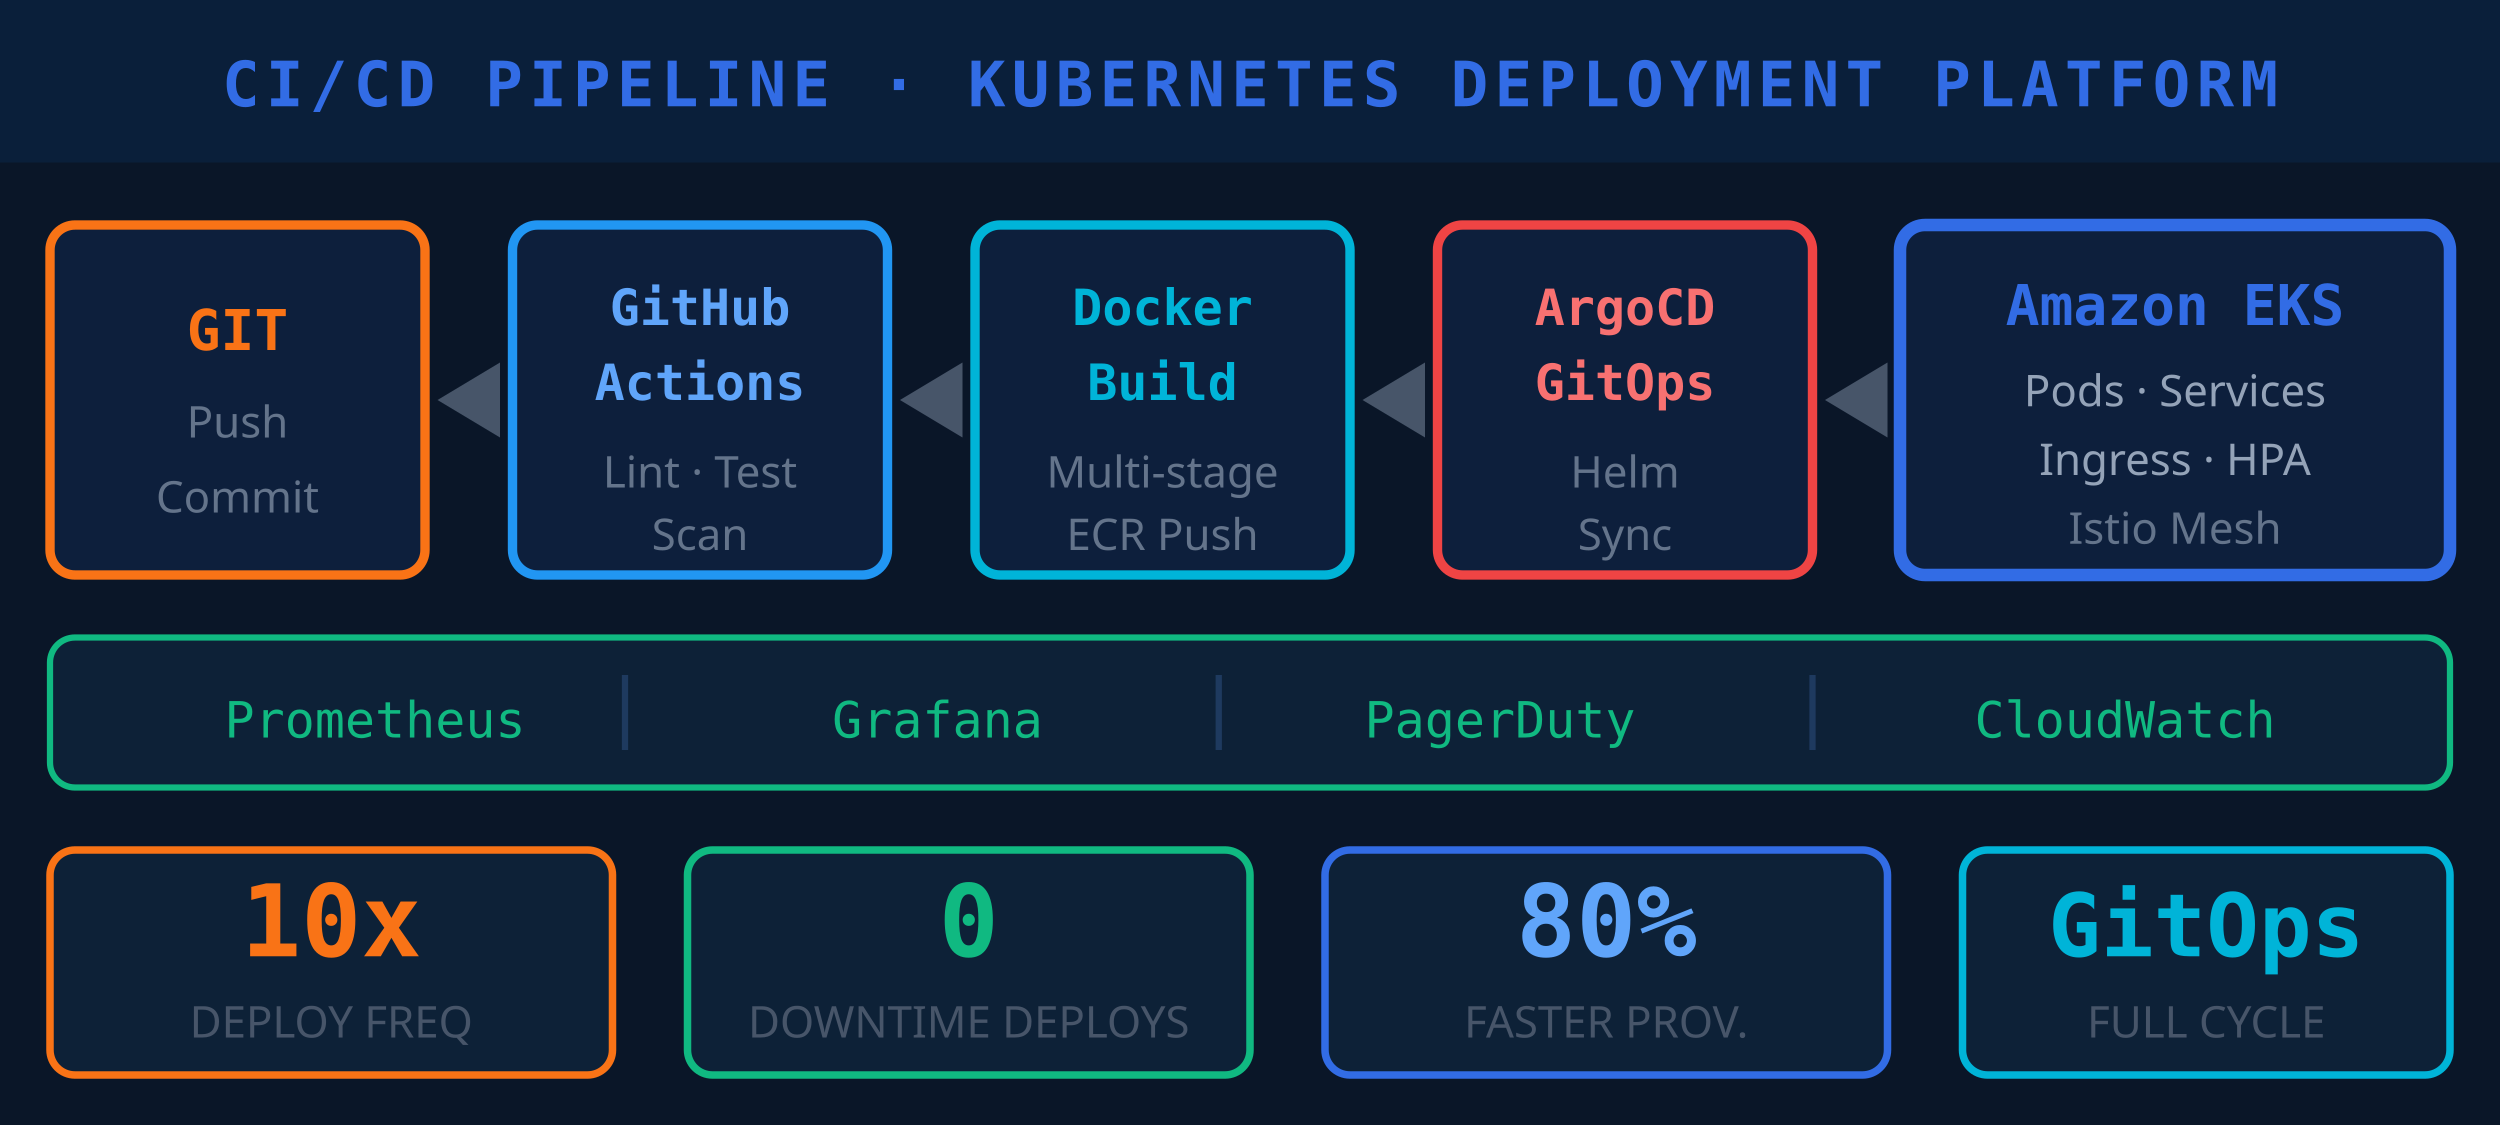
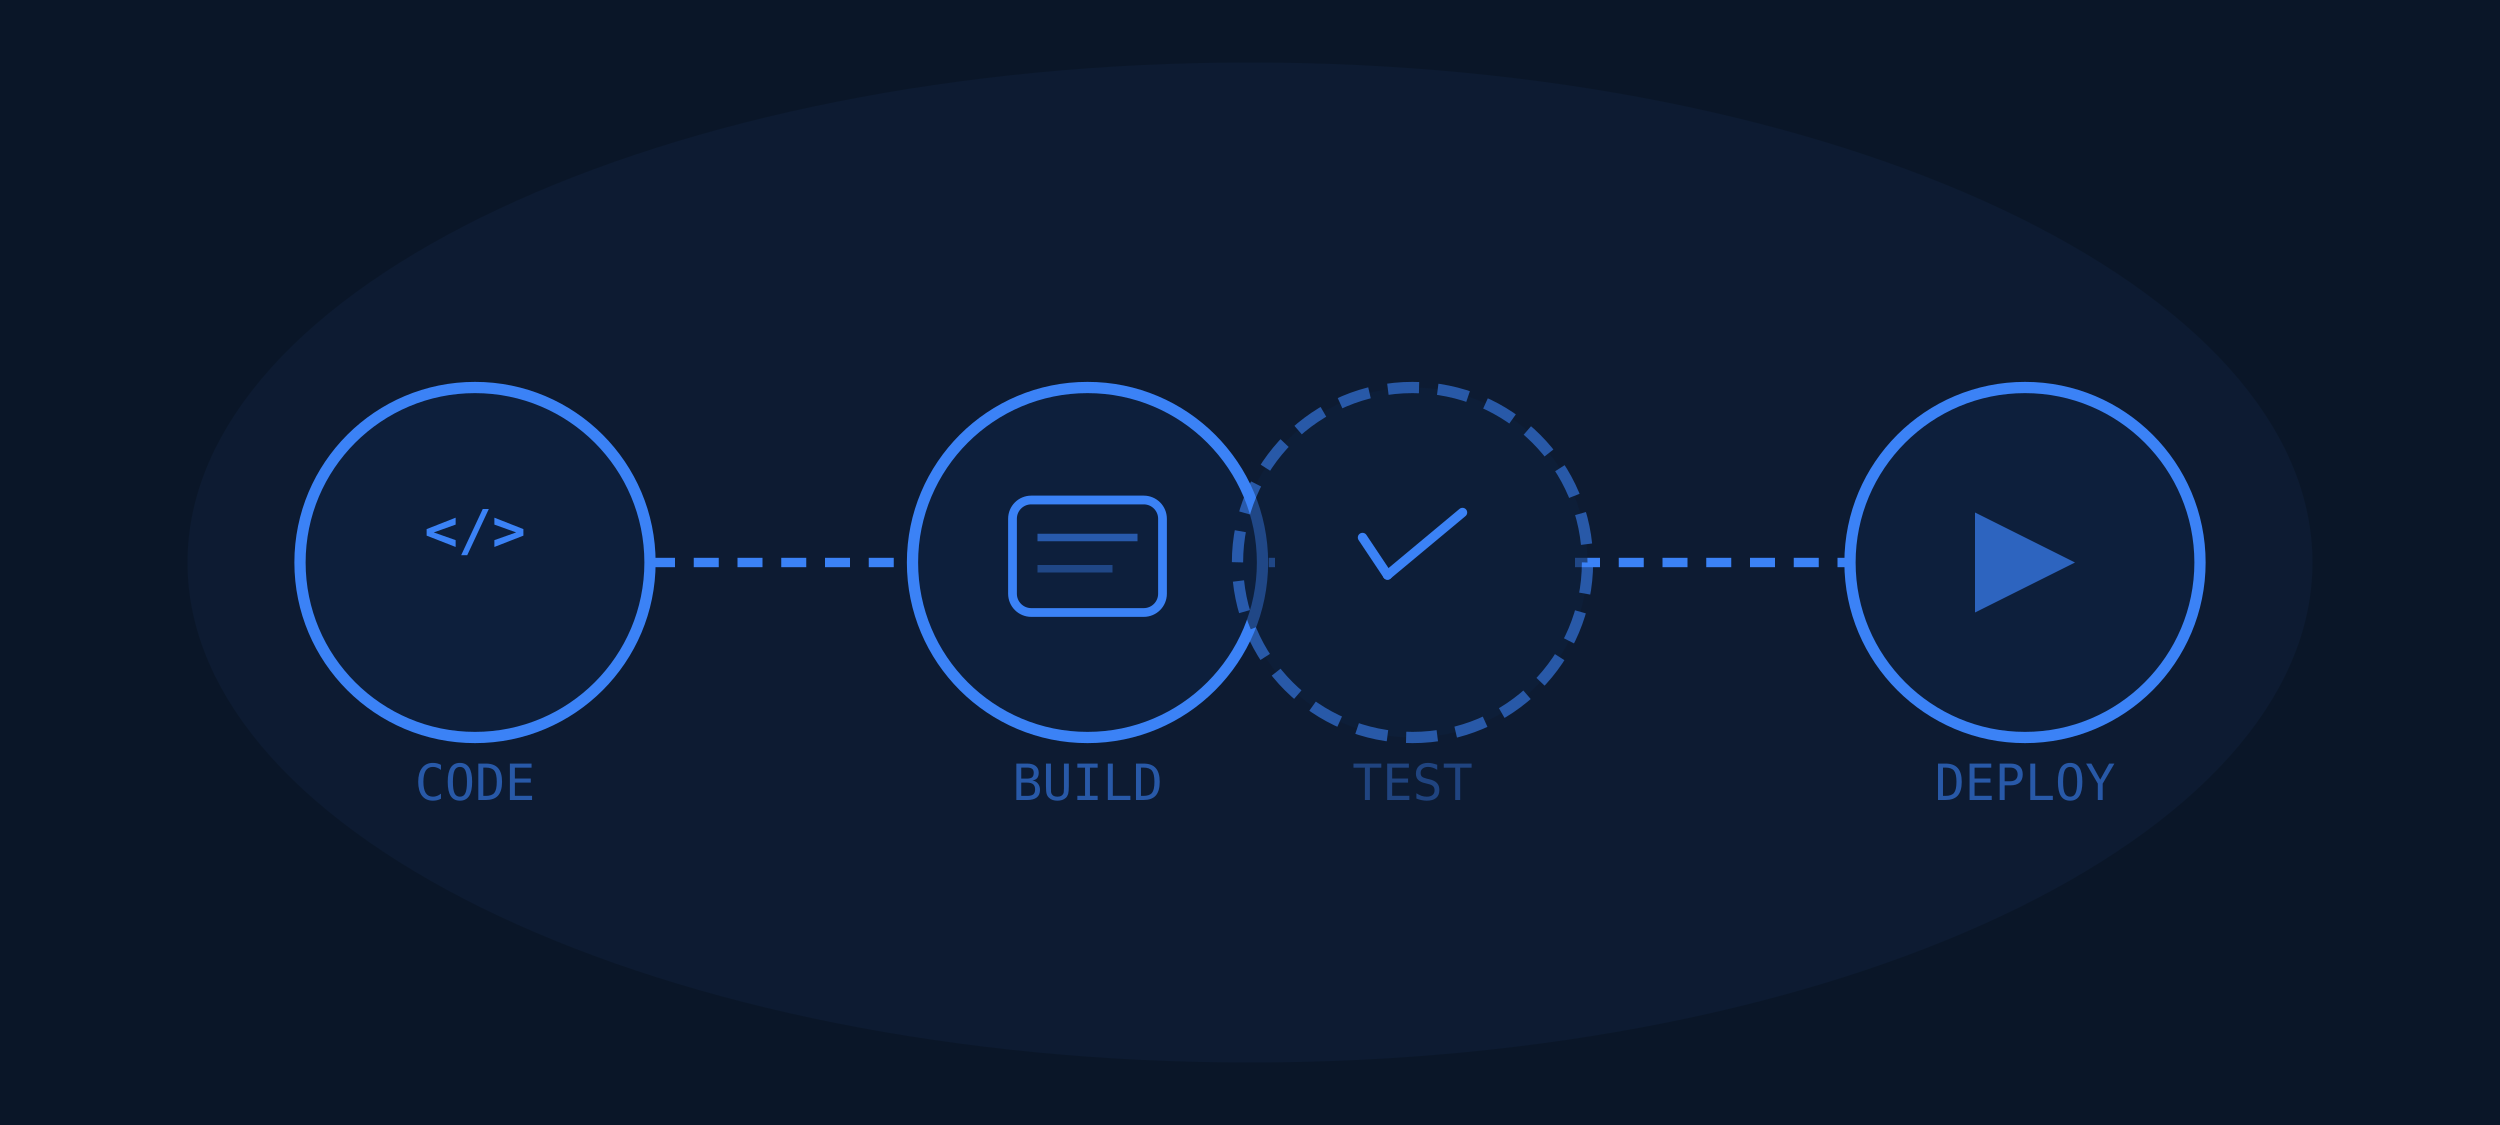
<svg xmlns="http://www.w3.org/2000/svg" viewBox="0 0 400 180">
  <rect width="400" height="180" fill="#0a1628" />
-   <rect width="400" height="26" fill="#0a1f3a" />
-   <text x="200" y="17" text-anchor="middle" fill="#326ce5" font-size="10" font-family="monospace" font-weight="bold" letter-spacing="1">CI/CD PIPELINE · KUBERNETES DEPLOYMENT PLATFORM</text>
-   <rect x="8" y="36" width="60" height="56" rx="4" fill="#0d1f3c" stroke="#f97316" stroke-width="1.5" />
-   <text x="38" y="56" text-anchor="middle" fill="#f97316" font-size="9" font-family="monospace" font-weight="bold">GIT</text>
-   <text x="38" y="70" text-anchor="middle" fill="#64748b" font-size="7" font-family="sans-serif">Push</text>
-   <text x="38" y="82" text-anchor="middle" fill="#64748b" font-size="7" font-family="sans-serif">Commit</text>
-   <polygon points="70,64 80,58 80,70" fill="#475569" />
-   <rect x="82" y="36" width="60" height="56" rx="4" fill="#0d1f3c" stroke="#2196f3" stroke-width="1.5" />
-   <text x="112" y="52" text-anchor="middle" fill="#60a5fa" font-size="8" font-family="monospace" font-weight="bold">GitHub</text>
-   <text x="112" y="64" text-anchor="middle" fill="#60a5fa" font-size="8" font-family="monospace" font-weight="bold">Actions</text>
-   <text x="112" y="78" text-anchor="middle" fill="#64748b" font-size="7" font-family="sans-serif">Lint · Test</text>
-   <text x="112" y="88" text-anchor="middle" fill="#64748b" font-size="7" font-family="sans-serif">Scan</text>
-   <polygon points="144,64 154,58 154,70" fill="#475569" />
-   <rect x="156" y="36" width="60" height="56" rx="4" fill="#0d1f3c" stroke="#00b4d8" stroke-width="1.5" />
-   <text x="186" y="52" text-anchor="middle" fill="#00b4d8" font-size="8" font-family="monospace" font-weight="bold">Docker</text>
-   <text x="186" y="64" text-anchor="middle" fill="#00b4d8" font-size="8" font-family="monospace" font-weight="bold">Build</text>
-   <text x="186" y="78" text-anchor="middle" fill="#64748b" font-size="7" font-family="sans-serif">Multi-stage</text>
-   <text x="186" y="88" text-anchor="middle" fill="#64748b" font-size="7" font-family="sans-serif">ECR Push</text>
-   <polygon points="218,64 228,58 228,70" fill="#475569" />
-   <rect x="230" y="36" width="60" height="56" rx="4" fill="#0d1f3c" stroke="#ef4444" stroke-width="1.5" />
-   <text x="260" y="52" text-anchor="middle" fill="#f87171" font-size="8" font-family="monospace" font-weight="bold">ArgoCD</text>
-   <text x="260" y="64" text-anchor="middle" fill="#f87171" font-size="8" font-family="monospace" font-weight="bold">GitOps</text>
-   <text x="260" y="78" text-anchor="middle" fill="#64748b" font-size="7" font-family="sans-serif">Helm</text>
-   <text x="260" y="88" text-anchor="middle" fill="#64748b" font-size="7" font-family="sans-serif">Sync</text>
-   <polygon points="292,64 302,58 302,70" fill="#475569" />
-   <rect x="304" y="36" width="88" height="56" rx="4" fill="#0d1f3c" stroke="#326ce5" stroke-width="2" />
-   <text x="348" y="52" text-anchor="middle" fill="#326ce5" font-size="9" font-family="monospace" font-weight="bold">Amazon EKS</text>
-   <text x="348" y="65" text-anchor="middle" fill="#94a3b8" font-size="7" font-family="sans-serif">Pods · Services</text>
-   <text x="348" y="76" text-anchor="middle" fill="#94a3b8" font-size="7" font-family="sans-serif">Ingress · HPA</text>
-   <text x="348" y="87" text-anchor="middle" fill="#64748b" font-size="7" font-family="sans-serif">Istio Mesh</text>
-   <rect x="8" y="102" width="384" height="24" rx="4" fill="#0d2137" stroke="#10b981" stroke-width="1" />
-   <text x="60" y="118" text-anchor="middle" fill="#10b981" font-size="8" font-family="monospace">Prometheus</text>
-   <text x="150" y="118" text-anchor="middle" fill="#10b981" font-size="8" font-family="monospace">Grafana</text>
-   <text x="240" y="118" text-anchor="middle" fill="#10b981" font-size="8" font-family="monospace">PagerDuty</text>
-   <text x="340" y="118" text-anchor="middle" fill="#10b981" font-size="8" font-family="monospace">CloudWatch</text>
-   <line x1="100" y1="108" x2="100" y2="120" stroke="#1e3a5f" stroke-width="1" />
-   <line x1="195" y1="108" x2="195" y2="120" stroke="#1e3a5f" stroke-width="1" />
-   <line x1="290" y1="108" x2="290" y2="120" stroke="#1e3a5f" stroke-width="1" />
-   <rect x="8" y="136" width="90" height="36" rx="4" fill="#0d2137" stroke="#f97316" stroke-width="1.2" />
-   <text x="53" y="153" text-anchor="middle" fill="#f97316" font-size="16" font-family="monospace" font-weight="bold">10x</text>
-   <text x="53" y="166" text-anchor="middle" fill="#475569" font-size="7" font-family="sans-serif">DEPLOY FREQ</text>
-   <rect x="110" y="136" width="90" height="36" rx="4" fill="#0d2137" stroke="#10b981" stroke-width="1.2" />
-   <text x="155" y="153" text-anchor="middle" fill="#10b981" font-size="16" font-family="monospace" font-weight="bold">0</text>
-   <text x="155" y="166" text-anchor="middle" fill="#475569" font-size="7" font-family="sans-serif">DOWNTIME DEPLOYS</text>
-   <rect x="212" y="136" width="90" height="36" rx="4" fill="#0d2137" stroke="#326ce5" stroke-width="1.2" />
-   <text x="257" y="153" text-anchor="middle" fill="#60a5fa" font-size="16" font-family="monospace" font-weight="bold">80%</text>
-   <text x="257" y="166" text-anchor="middle" fill="#475569" font-size="7" font-family="sans-serif">FASTER PROV.</text>
-   <rect x="314" y="136" width="78" height="36" rx="4" fill="#0d2137" stroke="#00b4d8" stroke-width="1.2" />
-   <text x="353" y="153" text-anchor="middle" fill="#00b4d8" font-size="14" font-family="monospace" font-weight="bold">GitOps</text>
-   <text x="353" y="166" text-anchor="middle" fill="#475569" font-size="7" font-family="sans-serif">FULL CYCLE</text>
+   <ellipse cx="200" cy="90" rx="170" ry="80" fill="#3b82f6" opacity="0.05" />
+   <line x1="104" y1="90" x2="148" y2="90" stroke="#3b82f6" stroke-width="1.5" stroke-dasharray="4,3" />
+   <line x1="196" y1="90" x2="204" y2="90" stroke="#3b82f6" stroke-width="1.5" stroke-dasharray="4,3" />
+   <line x1="252" y1="90" x2="296" y2="90" stroke="#3b82f6" stroke-width="1.5" stroke-dasharray="4,3" />
+   <circle cx="76" cy="90" r="28" fill="#0d1f3c" stroke="#3b82f6" stroke-width="1.8" />
+   <polyline points="66,85 72,91 86,78" stroke="#3b82f6" stroke-width="0" fill="none" />
+   <text x="76" y="88" text-anchor="middle" fill="#3b82f6" font-size="9" font-family="monospace" font-weight="bold">&lt;/&gt;</text>
+   <text x="76" y="128" text-anchor="middle" fill="#3b82f6" font-size="8" font-family="monospace" opacity="0.6">CODE</text>
+   <circle cx="174" cy="90" r="28" fill="#0d1f3c" stroke="#3b82f6" stroke-width="1.8" />
+   <rect x="162" y="80" width="24" height="18" rx="3" fill="none" stroke="#3b82f6" stroke-width="1.4" />
+   <line x1="166" y1="86" x2="182" y2="86" stroke="#3b82f6" stroke-width="1.2" opacity="0.6" />
+   <line x1="166" y1="91" x2="178" y2="91" stroke="#3b82f6" stroke-width="1.2" opacity="0.4" />
+   <text x="174" y="128" text-anchor="middle" fill="#3b82f6" font-size="8" font-family="monospace" opacity="0.6">BUILD</text>
+   <circle cx="226" cy="90" r="28" fill="#0d1f3c" stroke="#3b82f6" stroke-width="1.8" stroke-dasharray="5,3" opacity="0.6" />
+   <text x="226" y="128" text-anchor="middle" fill="#3b82f6" font-size="8" font-family="monospace" opacity="0.4">TEST</text>
+   <line x1="218" y1="86" x2="222" y2="92" stroke="#3b82f6" stroke-width="1.5" stroke-linecap="round" />
+   <line x1="222" y1="92" x2="234" y2="82" stroke="#3b82f6" stroke-width="1.5" stroke-linecap="round" />
+   <circle cx="324" cy="90" r="28" fill="#0d1f3c" stroke="#3b82f6" stroke-width="1.8" />
+   <polygon points="316,82 316,98 332,90" fill="#3b82f6" opacity="0.7" />
+   <text x="324" y="128" text-anchor="middle" fill="#3b82f6" font-size="8" font-family="monospace" opacity="0.6">DEPLOY</text>
</svg>
